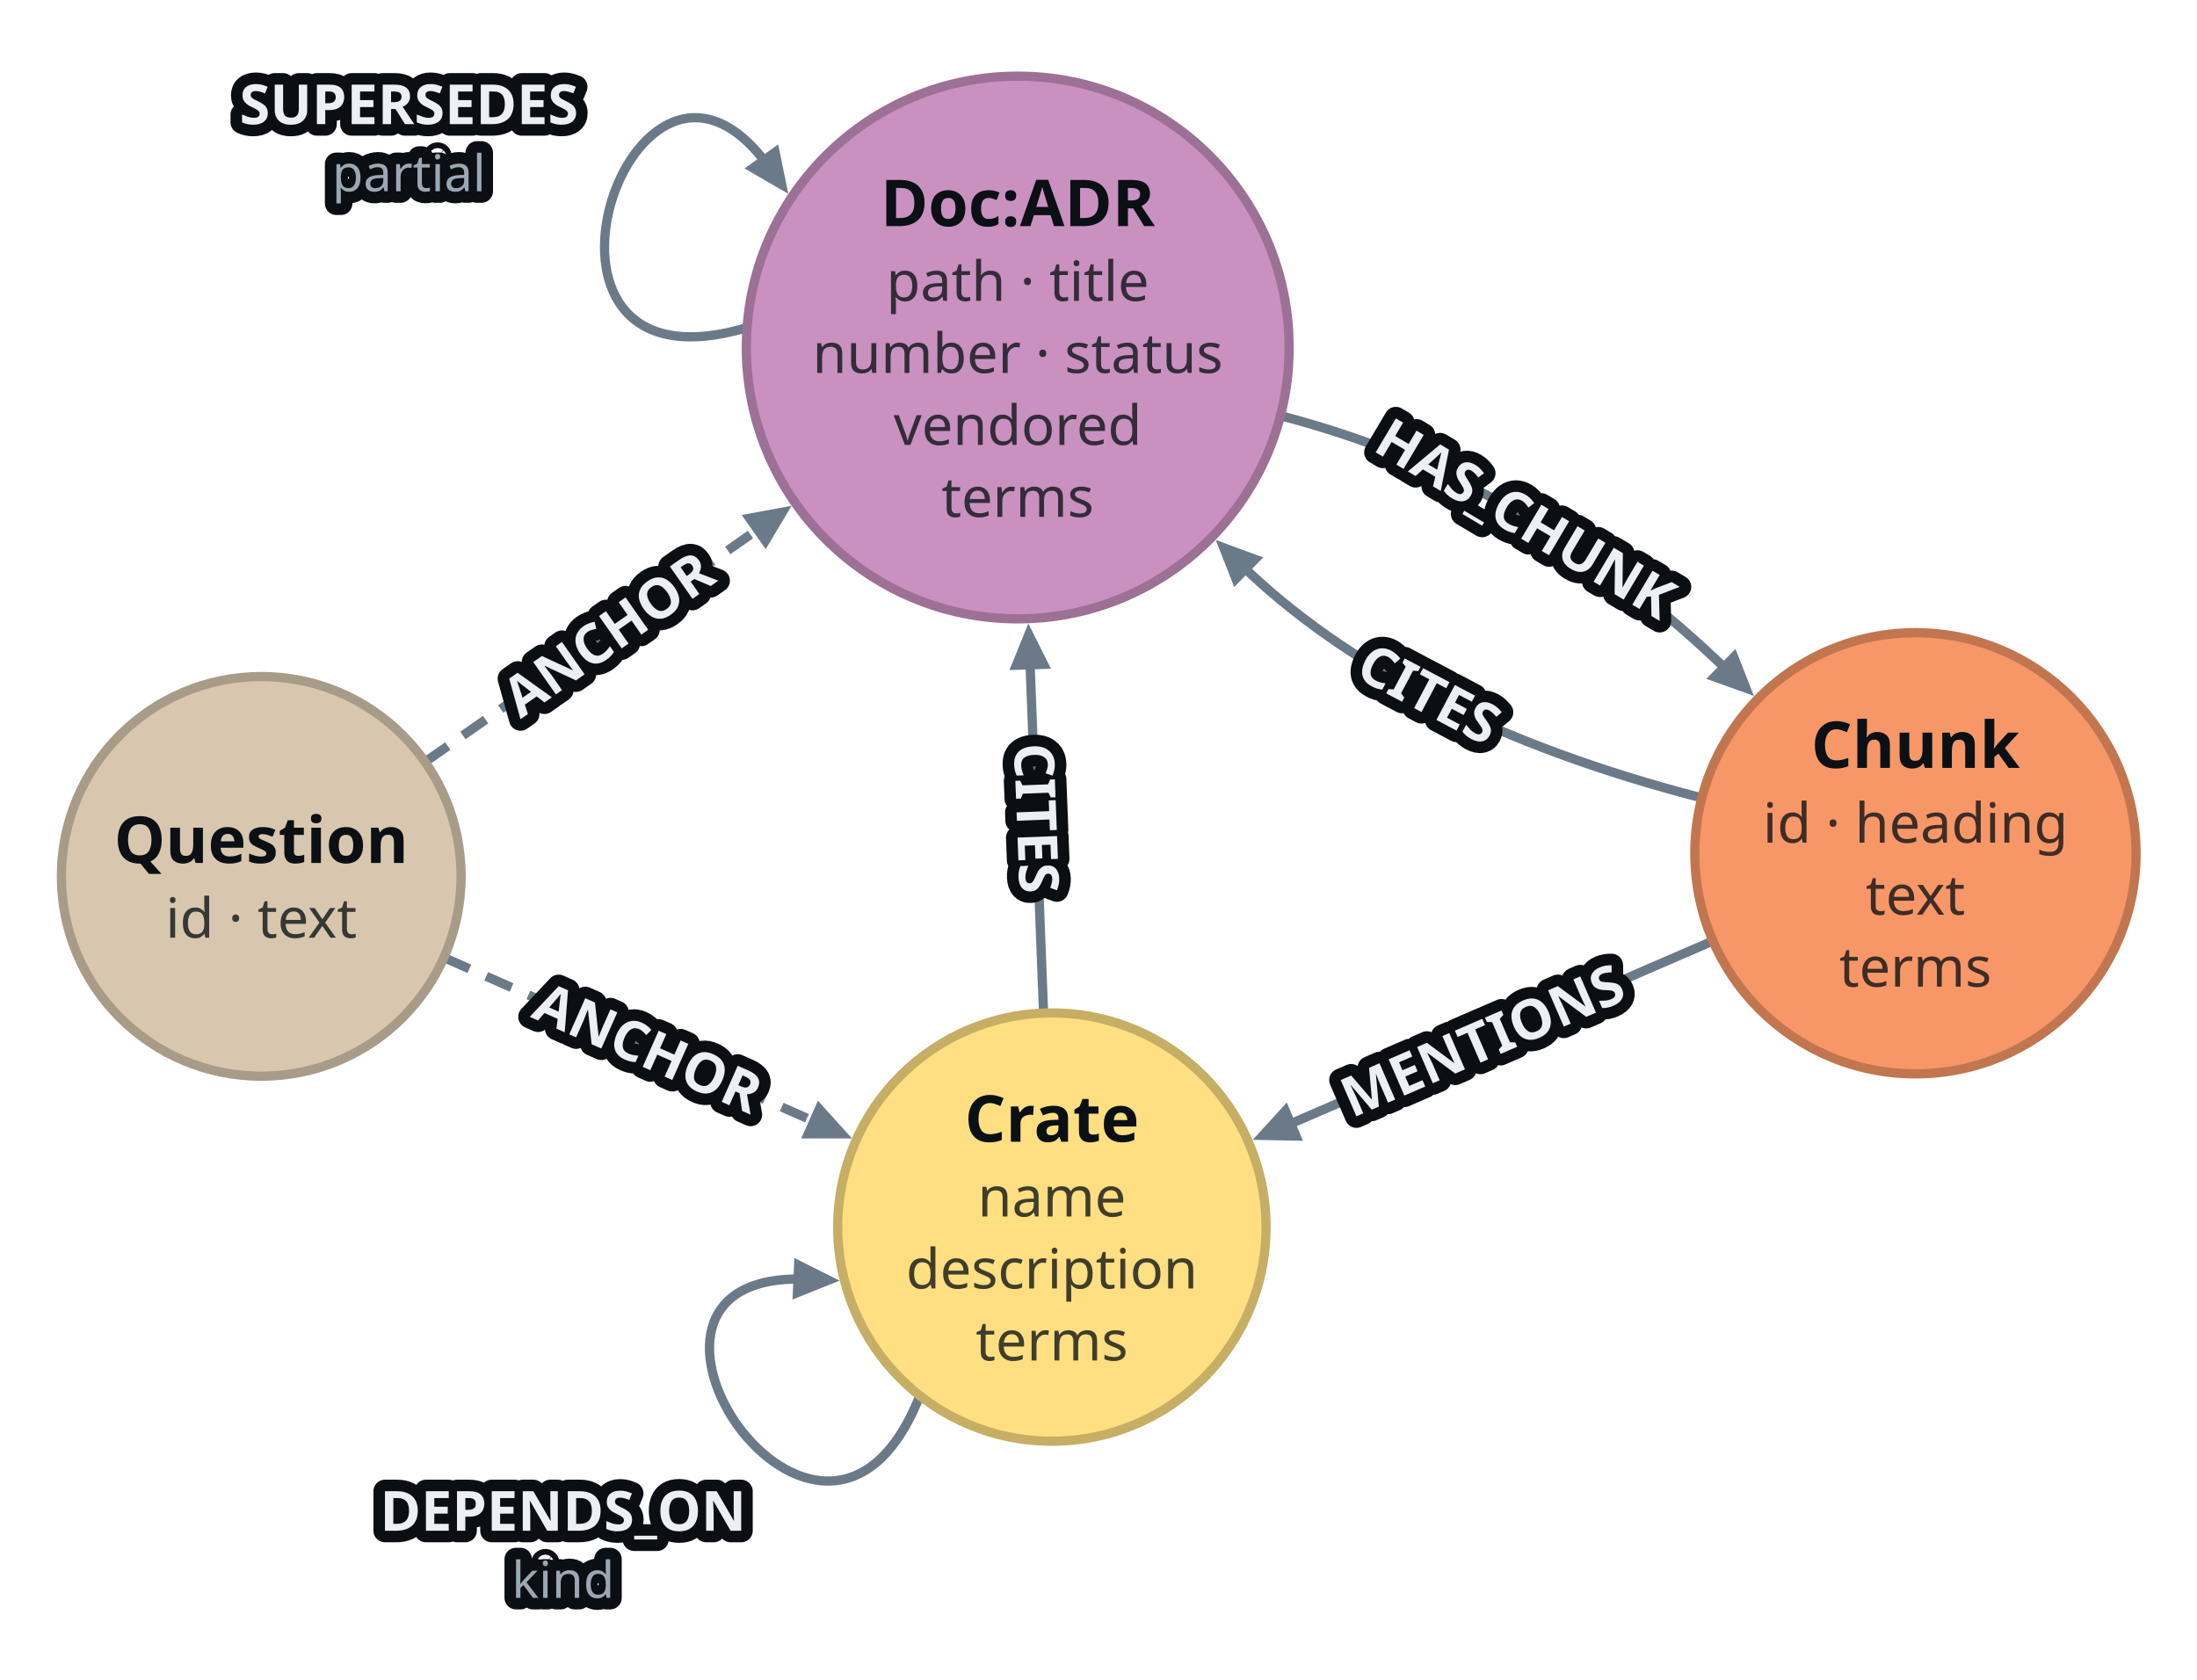
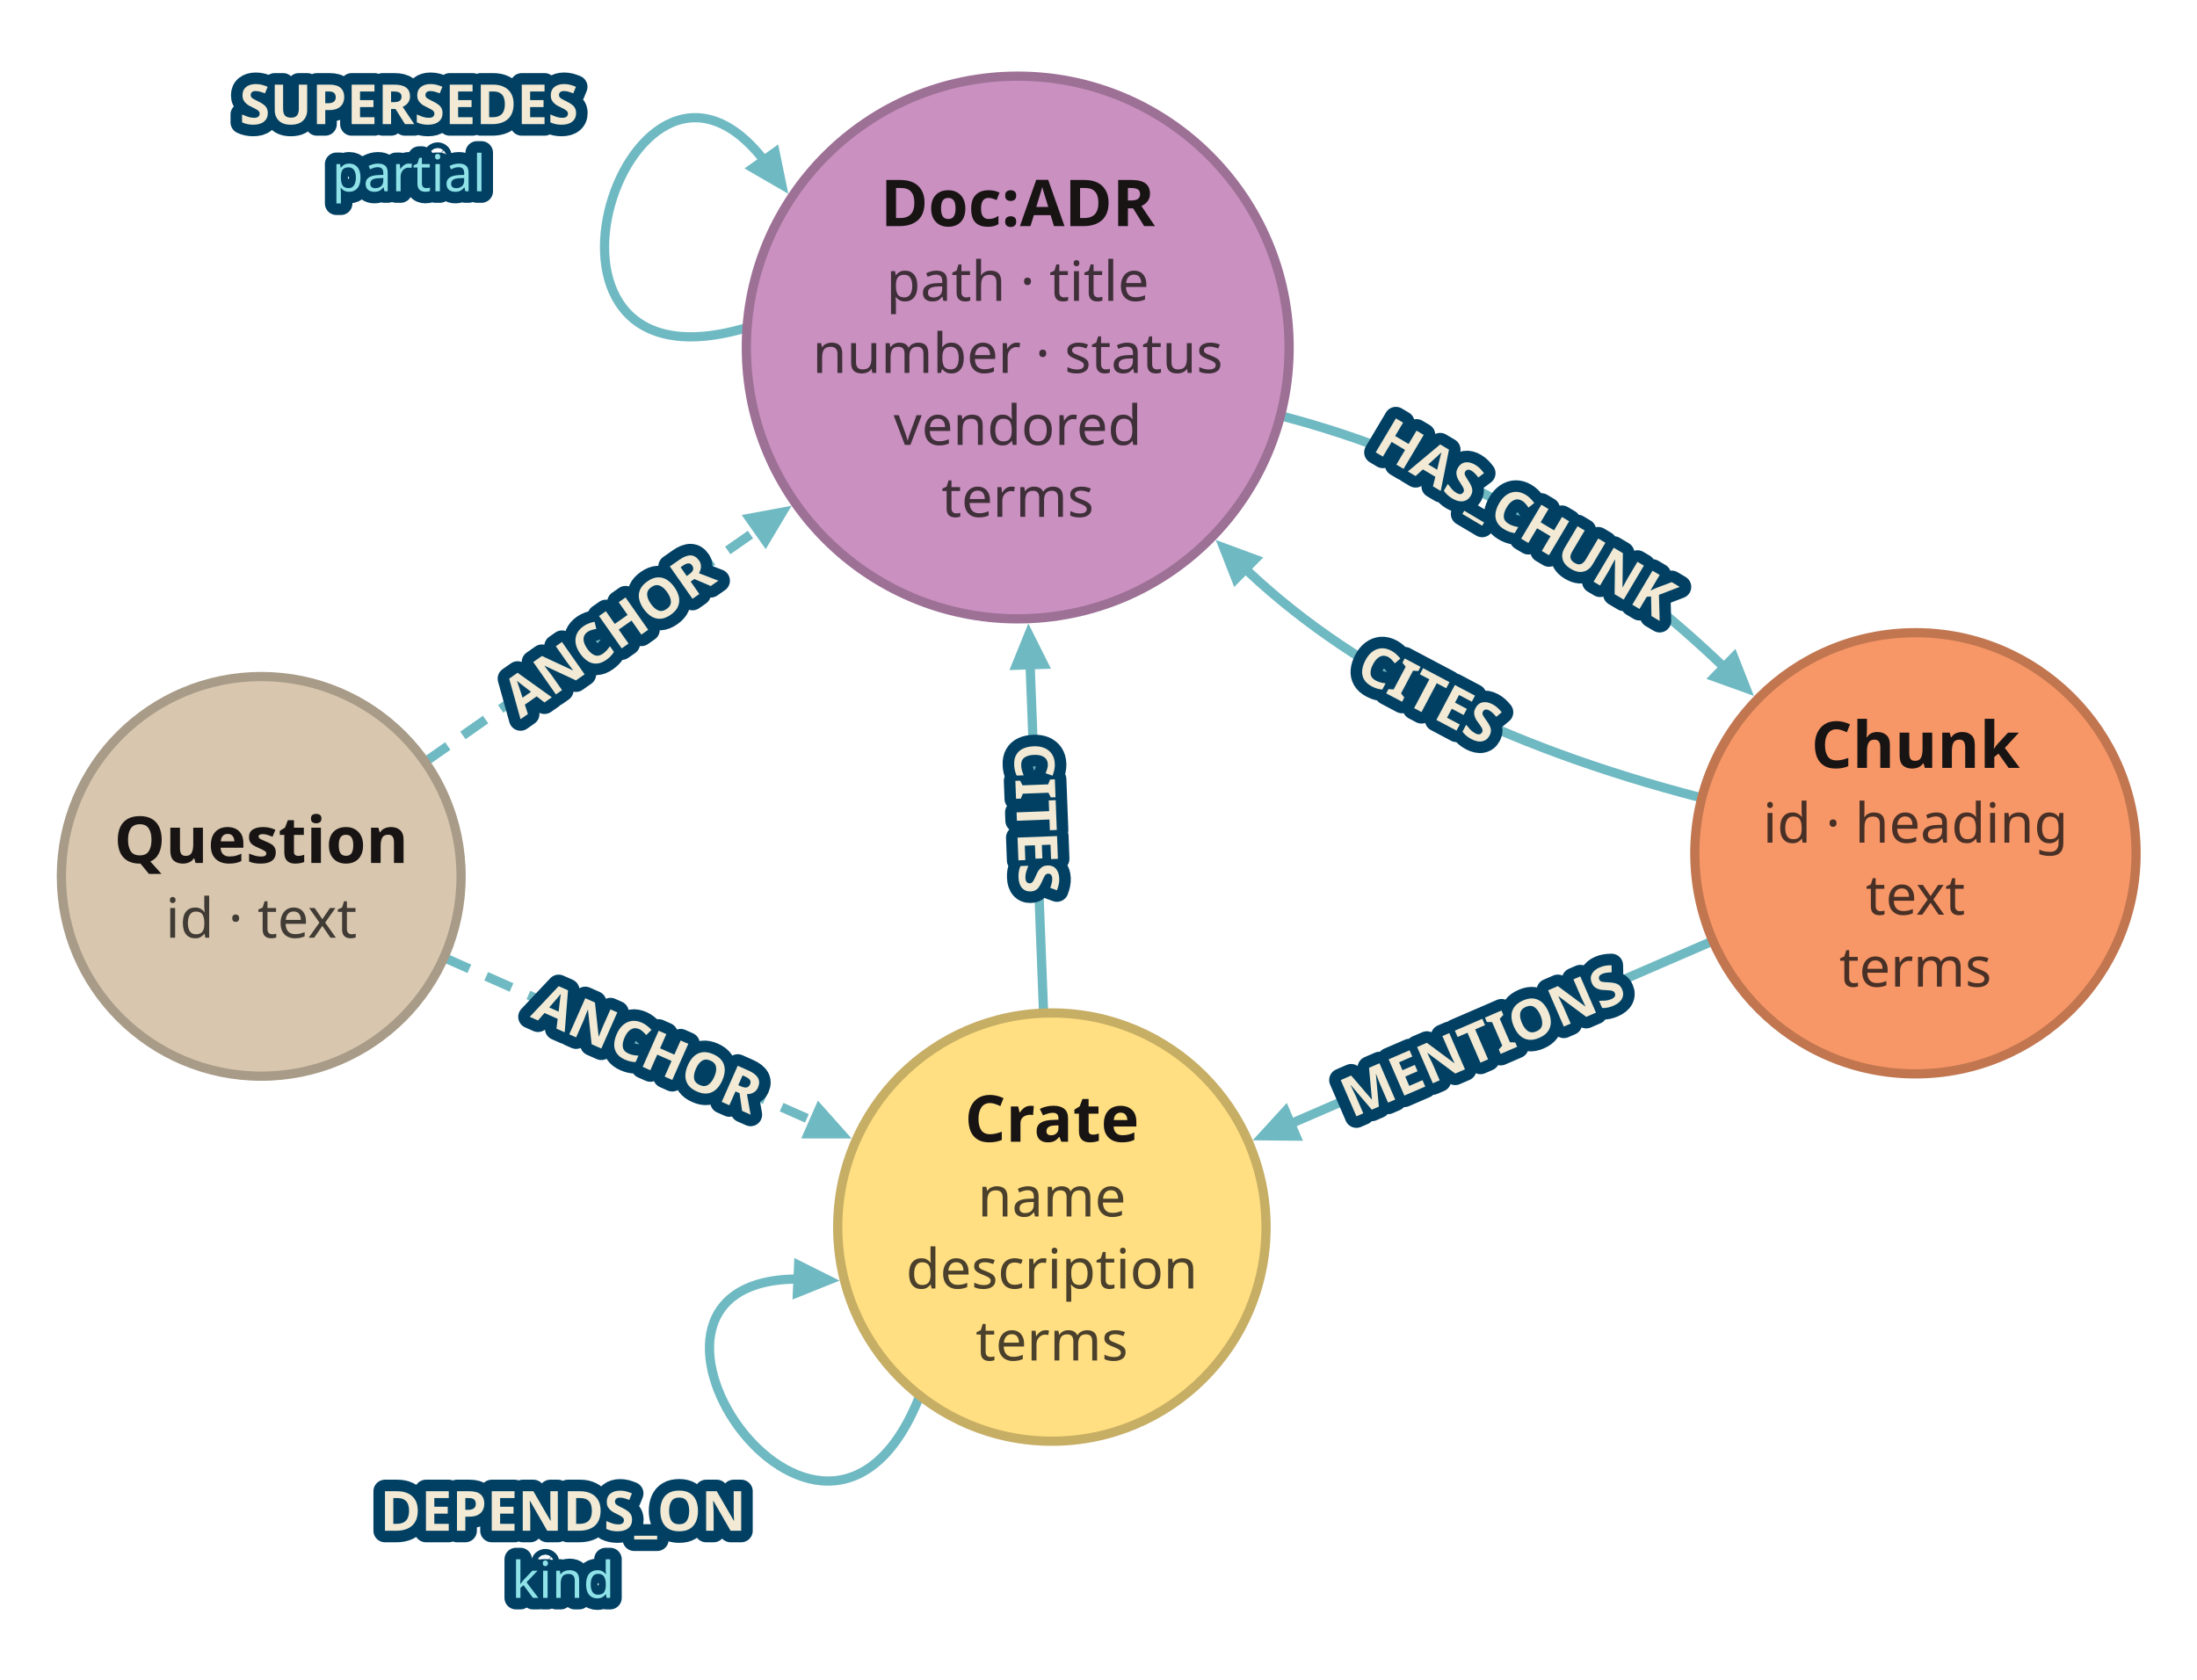
<svg xmlns="http://www.w3.org/2000/svg" id="d-codebase-context-graph-1-dark" width="100%" style="max-width: 476px;" viewBox="-230 -179 476 364" role="img" aria-labelledby="d-codebase-context-graph-1-dark-title d-codebase-context-graph-1-dark-desc">
-   <style>#d-codebase-context-graph-1-dark{font-family:"Public Sans",system-ui,sans-serif}#d-codebase-context-graph-1-dark text{text-anchor:middle}#d-codebase-context-graph-1-dark .rel{fill:none;stroke:#6B7A88;stroke-width:2}#d-codebase-context-graph-1-dark .dash{stroke-dasharray:6 4}#d-codebase-context-graph-1-dark .head{fill:#6B7A88}#d-codebase-context-graph-1-dark .node circle{stroke-width:2}#d-codebase-context-graph-1-dark .label{font-size:14px;font-weight:600;fill:#0A1014}#d-codebase-context-graph-1-dark .props{font-size:12px;font-weight:400;fill:#0A1014;fill-opacity:0.78}#d-codebase-context-graph-1-dark .type,#d-codebase-context-graph-1-dark .rprops{stroke:#0B0E12;stroke-width:5px;stroke-linejoin:round;paint-order:stroke}#d-codebase-context-graph-1-dark .type{font-size:12px;font-weight:600;fill:#ECEFF3}#d-codebase-context-graph-1-dark .rprops{font-size:11px;font-weight:400;fill:#9AA8B4}</style>
+   <style>#d-codebase-context-graph-1-dark{font-family:"Public Sans",system-ui,sans-serif}#d-codebase-context-graph-1-dark text{text-anchor:middle}#d-codebase-context-graph-1-dark .rel{fill:none;stroke:#6FB9C2;stroke-width:2}#d-codebase-context-graph-1-dark .dash{stroke-dasharray:6 4}#d-codebase-context-graph-1-dark .head{fill:#6FB9C2}#d-codebase-context-graph-1-dark .node circle{stroke-width:2}#d-codebase-context-graph-1-dark .label{font-size:14px;font-weight:600;fill:#181414}#d-codebase-context-graph-1-dark .props{font-size:12px;font-weight:400;fill:#181414;fill-opacity:0.78}#d-codebase-context-graph-1-dark .type,#d-codebase-context-graph-1-dark .rprops{stroke:#014063;stroke-width:5px;stroke-linejoin:round;paint-order:stroke}#d-codebase-context-graph-1-dark .type{font-size:12px;font-weight:600;fill:#F2EAD4}#d-codebase-context-graph-1-dark .rprops{font-size:11px;font-weight:400;fill:#8FE3E8}</style>
  <g>
-     <path class="rel dash" d="M-137.9,-13.9 C-113.4,-31 -88.8,-48.2 -64.2,-65.4" />
+     <path class="rel dash" d="M-137.9,-13.9 C-113.4,-31.1 -88.8,-48.2 -64.2,-65.4" />
    <path class="head" d="M-58.5,-69.4 L-64.1,-60 L-69.3,-67.4 Z" />
-     <path class="rel dash" d="M-133.8,28.5 C-106.5,40.6 -79.2,52.7 -51.8,64.8" />
-     <path class="head" d="M-45.4,67.7 L-56.4,67.7 L-52.8,59.5 Z" />
+     <path class="rel dash" d="M-133.8,28.5 C-106.5,40.6 -79.2,52.7 -51.9,64.8" />
+     <path class="head" d="M-45.5,67.7 L-56.4,67.7 L-52.8,59.5 Z" />
    <path class="rel" d="M47.5,-88.9 C84,-79.4 116.5,-60.8 145,-33" />
    <path class="head" d="M150,-28.2 L139.7,-31.9 L146,-38.4 Z" />
    <path class="rel" d="M141.1,24.9 C110,38.4 78.9,51.8 47.8,65.3" />
-     <path class="head" d="M41.4,68 L48.8,59.9 L52.3,68.2 Z" />
+     <path class="head" d="M41.4,68.1 L48.8,60 L52.3,68.2 Z" />
    <path class="rel" d="M138.7,-6.1 C95,-17.4 61.6,-34.4 38.4,-57.1" />
    <path class="head" d="M33.4,-62 L43.7,-58.2 L37.4,-51.8 Z" />
    <path class="rel" d="M-3.9,40.5 C-4.9,14.7 -5.9,-11.1 -6.9,-36.9" />
    <path class="head" d="M-7.2,-43.9 L-2.3,-34.1 L-11.3,-33.8 Z" />
    <path class="rel" d="M-30.7,123.4 C-51.9,177.4 -106,96 -55.1,98.2" />
    <path class="head" d="M-48.1,98.5 L-58.3,102.6 L-57.9,93.6 Z" />
    <path class="rel" d="M-68.2,-108 C-123.8,-91.5 -92.9,-184.2 -63.3,-142.7" />
    <path class="head" d="M-59.2,-137 L-68.7,-142.5 L-61.4,-147.7 Z" />
  </g>
  <g>
    <g class="node" transform="translate(-173.4,10.9)">
      <circle r="43.3" fill="#D8C7AE" stroke="#A89B88" />
      <text class="label" y="-7.8" dy="0.35em">Question</text>
      <text class="props" y="9.1" dy="0.35em">id · text</text>
    </g>
    <g class="node" transform="translate(-9.5,-103.7)">
      <circle r="58.8" fill="#C990C0" stroke="#9D7096" />
      <text class="label" y="-31.2" dy="0.35em">Doc:ADR</text>
      <text class="props" y="-14.3" dy="0.35em">path · title</text>
      <text class="props" y="1.3" dy="0.35em">number · status</text>
      <text class="props" y="16.9" dy="0.35em">vendored</text>
      <text class="props" y="32.5" dy="0.35em">terms</text>
    </g>
    <g class="node" transform="translate(-2.1,86.9)">
      <circle r="46.4" fill="#FFDF81" stroke="#C7AE65" />
      <text class="label" y="-23.4" dy="0.35em">Crate</text>
      <text class="props" y="-6.5" dy="0.35em">name</text>
      <text class="props" y="9.1" dy="0.35em">description</text>
      <text class="props" y="24.7" dy="0.35em">terms</text>
    </g>
    <g class="node" transform="translate(185,5.9)">
      <circle r="47.8" fill="#F79767" stroke="#C17650" />
      <text class="label" y="-23.4" dy="0.35em">Chunk</text>
      <text class="props" y="-6.5" dy="0.35em">id · heading</text>
      <text class="props" y="9.1" dy="0.35em">text</text>
      <text class="props" y="24.7" dy="0.35em">terms</text>
    </g>
  </g>
  <g>
    <g transform="translate(-98.2,-41.6) rotate(-35)">
      <text class="type" y="0" dy="0.35em">ANCHOR</text>
    </g>
    <g transform="translate(-89.6,48.1) rotate(23.9)">
      <text class="type" y="0" dy="0.35em">ANCHOR</text>
    </g>
    <g transform="translate(100.5,-66.6) rotate(30.7)">
      <text class="type" y="0" dy="0.35em">HAS_CHUNK</text>
    </g>
    <g transform="translate(91.2,46.5) rotate(-23.4)">
      <text class="type" y="0" dy="0.35em">MENTIONS</text>
    </g>
    <g transform="translate(79.6,-28.6) rotate(27.9)">
      <text class="type" y="0" dy="0.35em">CITES</text>
    </g>
    <g transform="translate(-5.5,-1.7) rotate(87.8)">
      <text class="type" y="0" dy="0.35em">CITES</text>
    </g>
    <g transform="translate(-108,155.6)">
      <text class="type" y="-7.1" dy="0.35em">DEPENDS_ON</text>
      <text class="rprops" y="7.8" dy="0.35em">kind</text>
    </g>
    <g transform="translate(-141.4,-149.2)">
      <text class="type" y="-7.1" dy="0.35em">SUPERSEDES</text>
      <text class="rprops" y="7.8" dy="0.35em">partial</text>
    </g>
  </g>
</svg>
